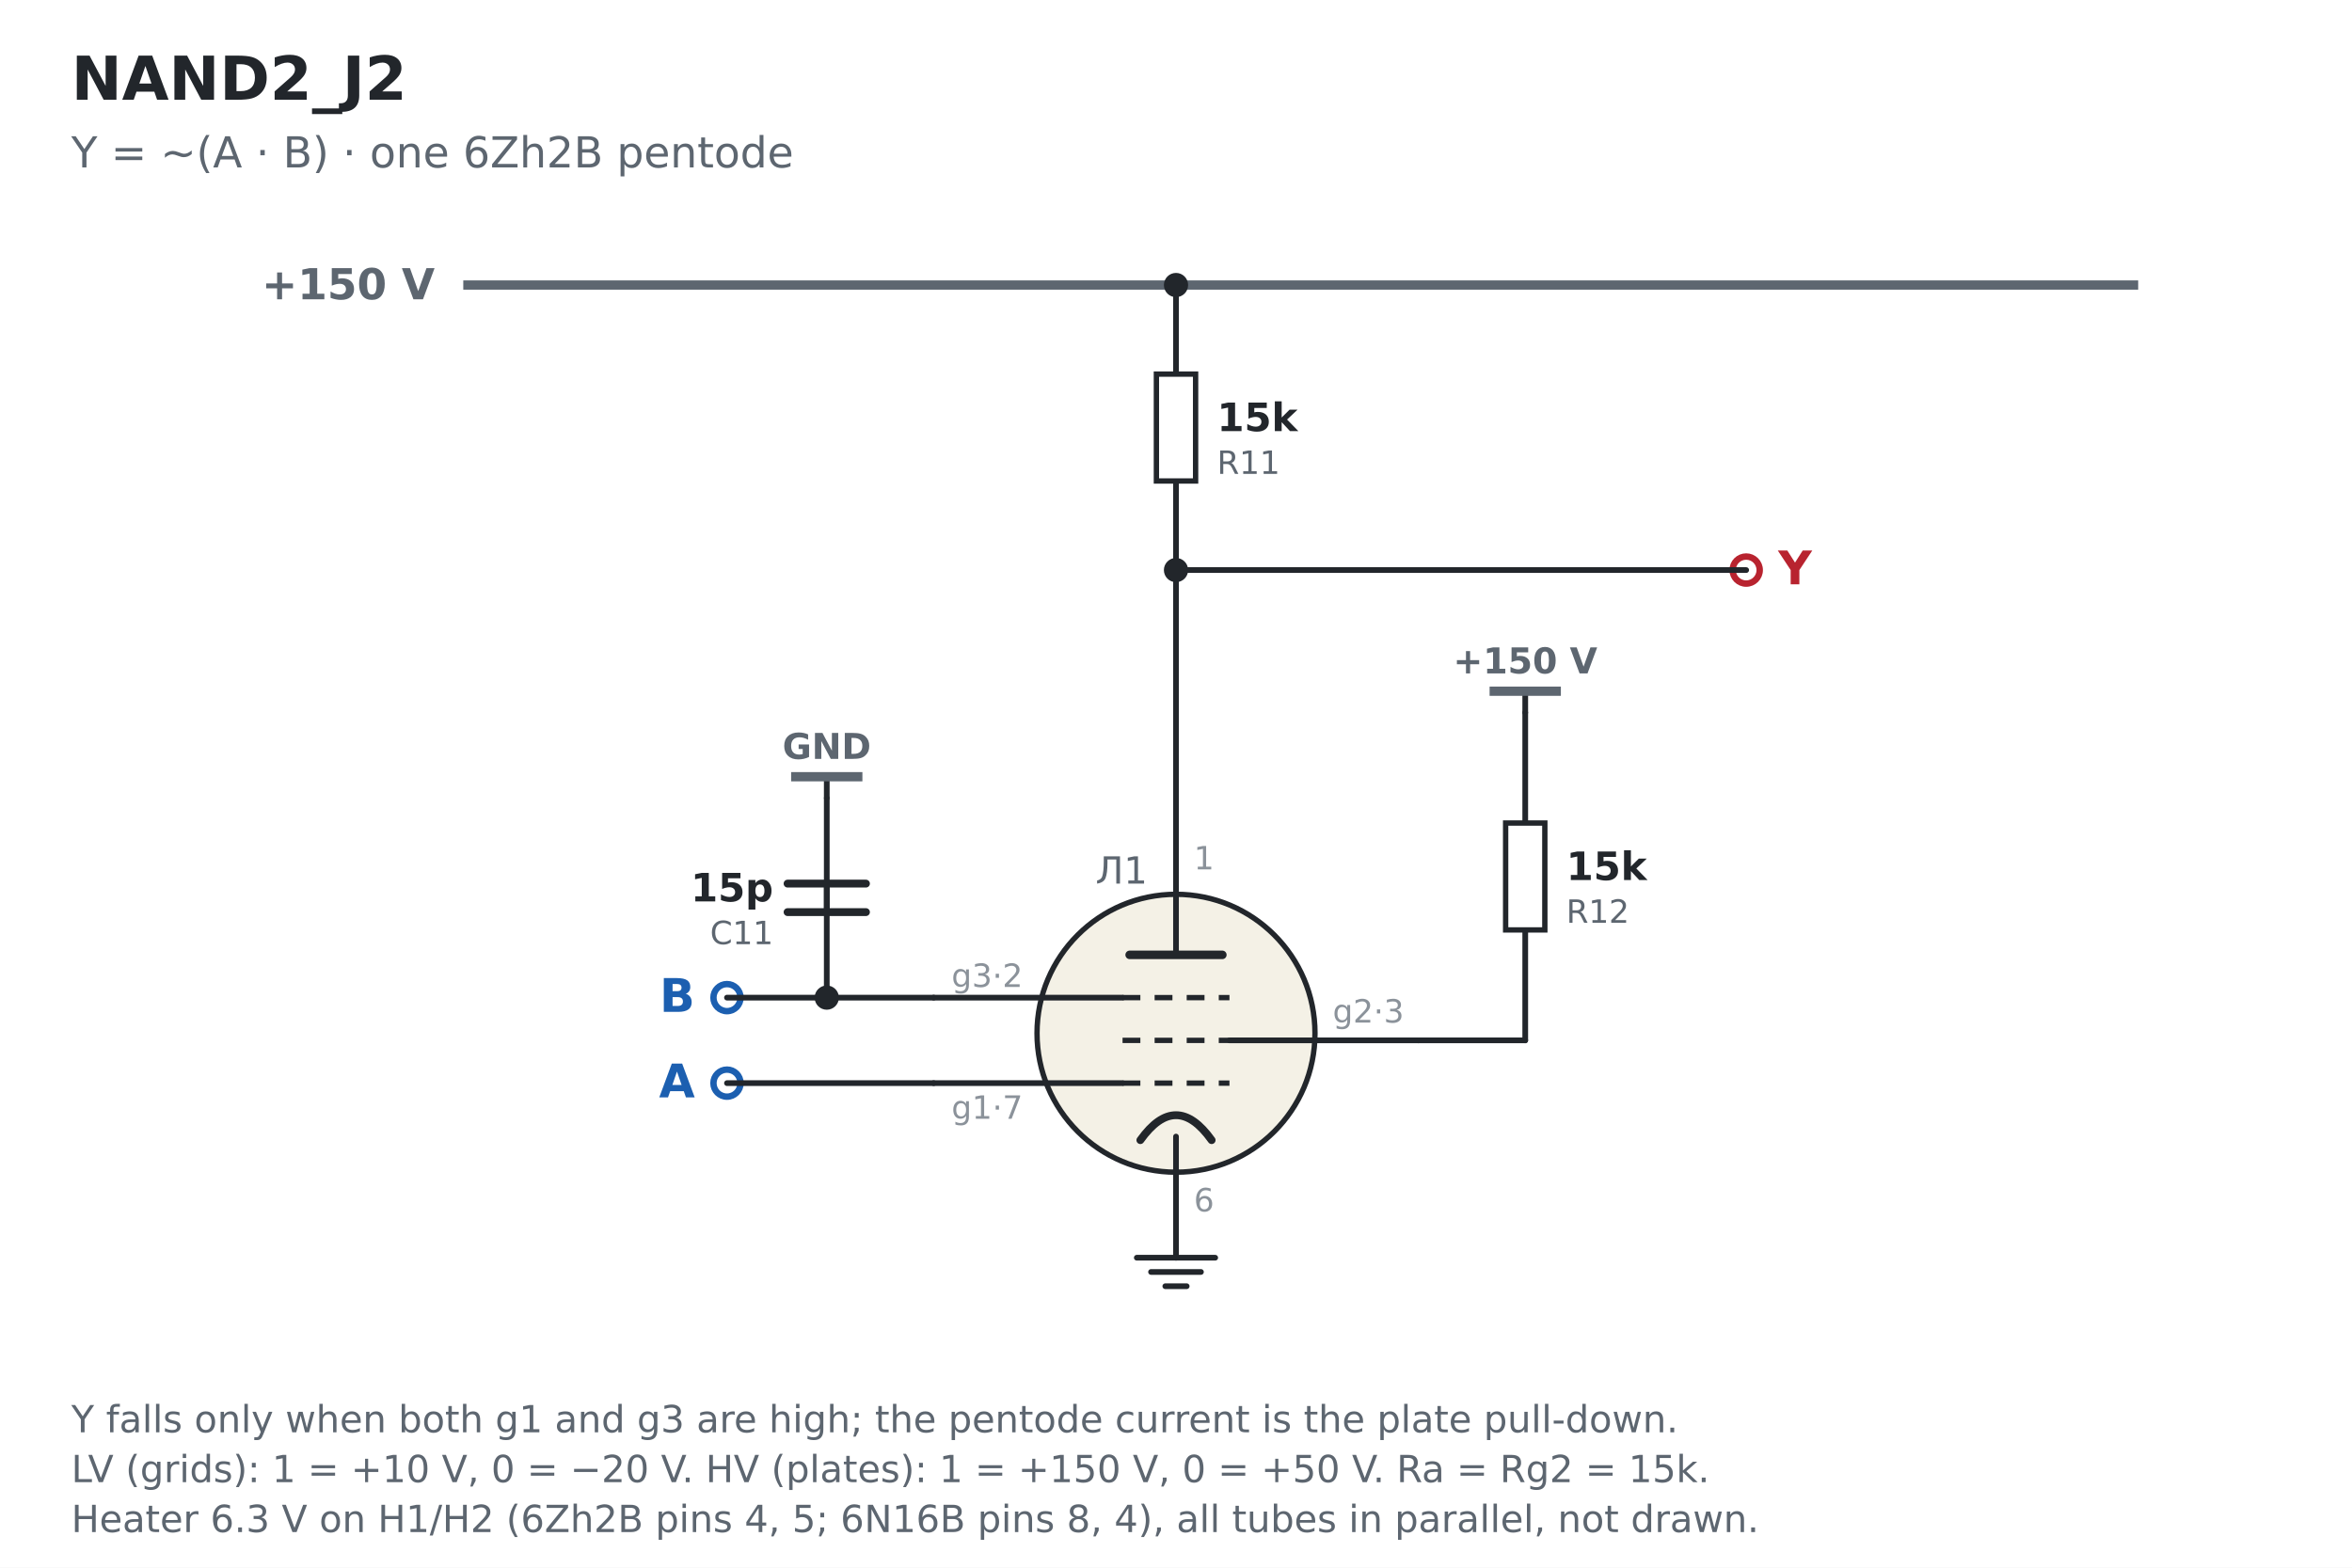
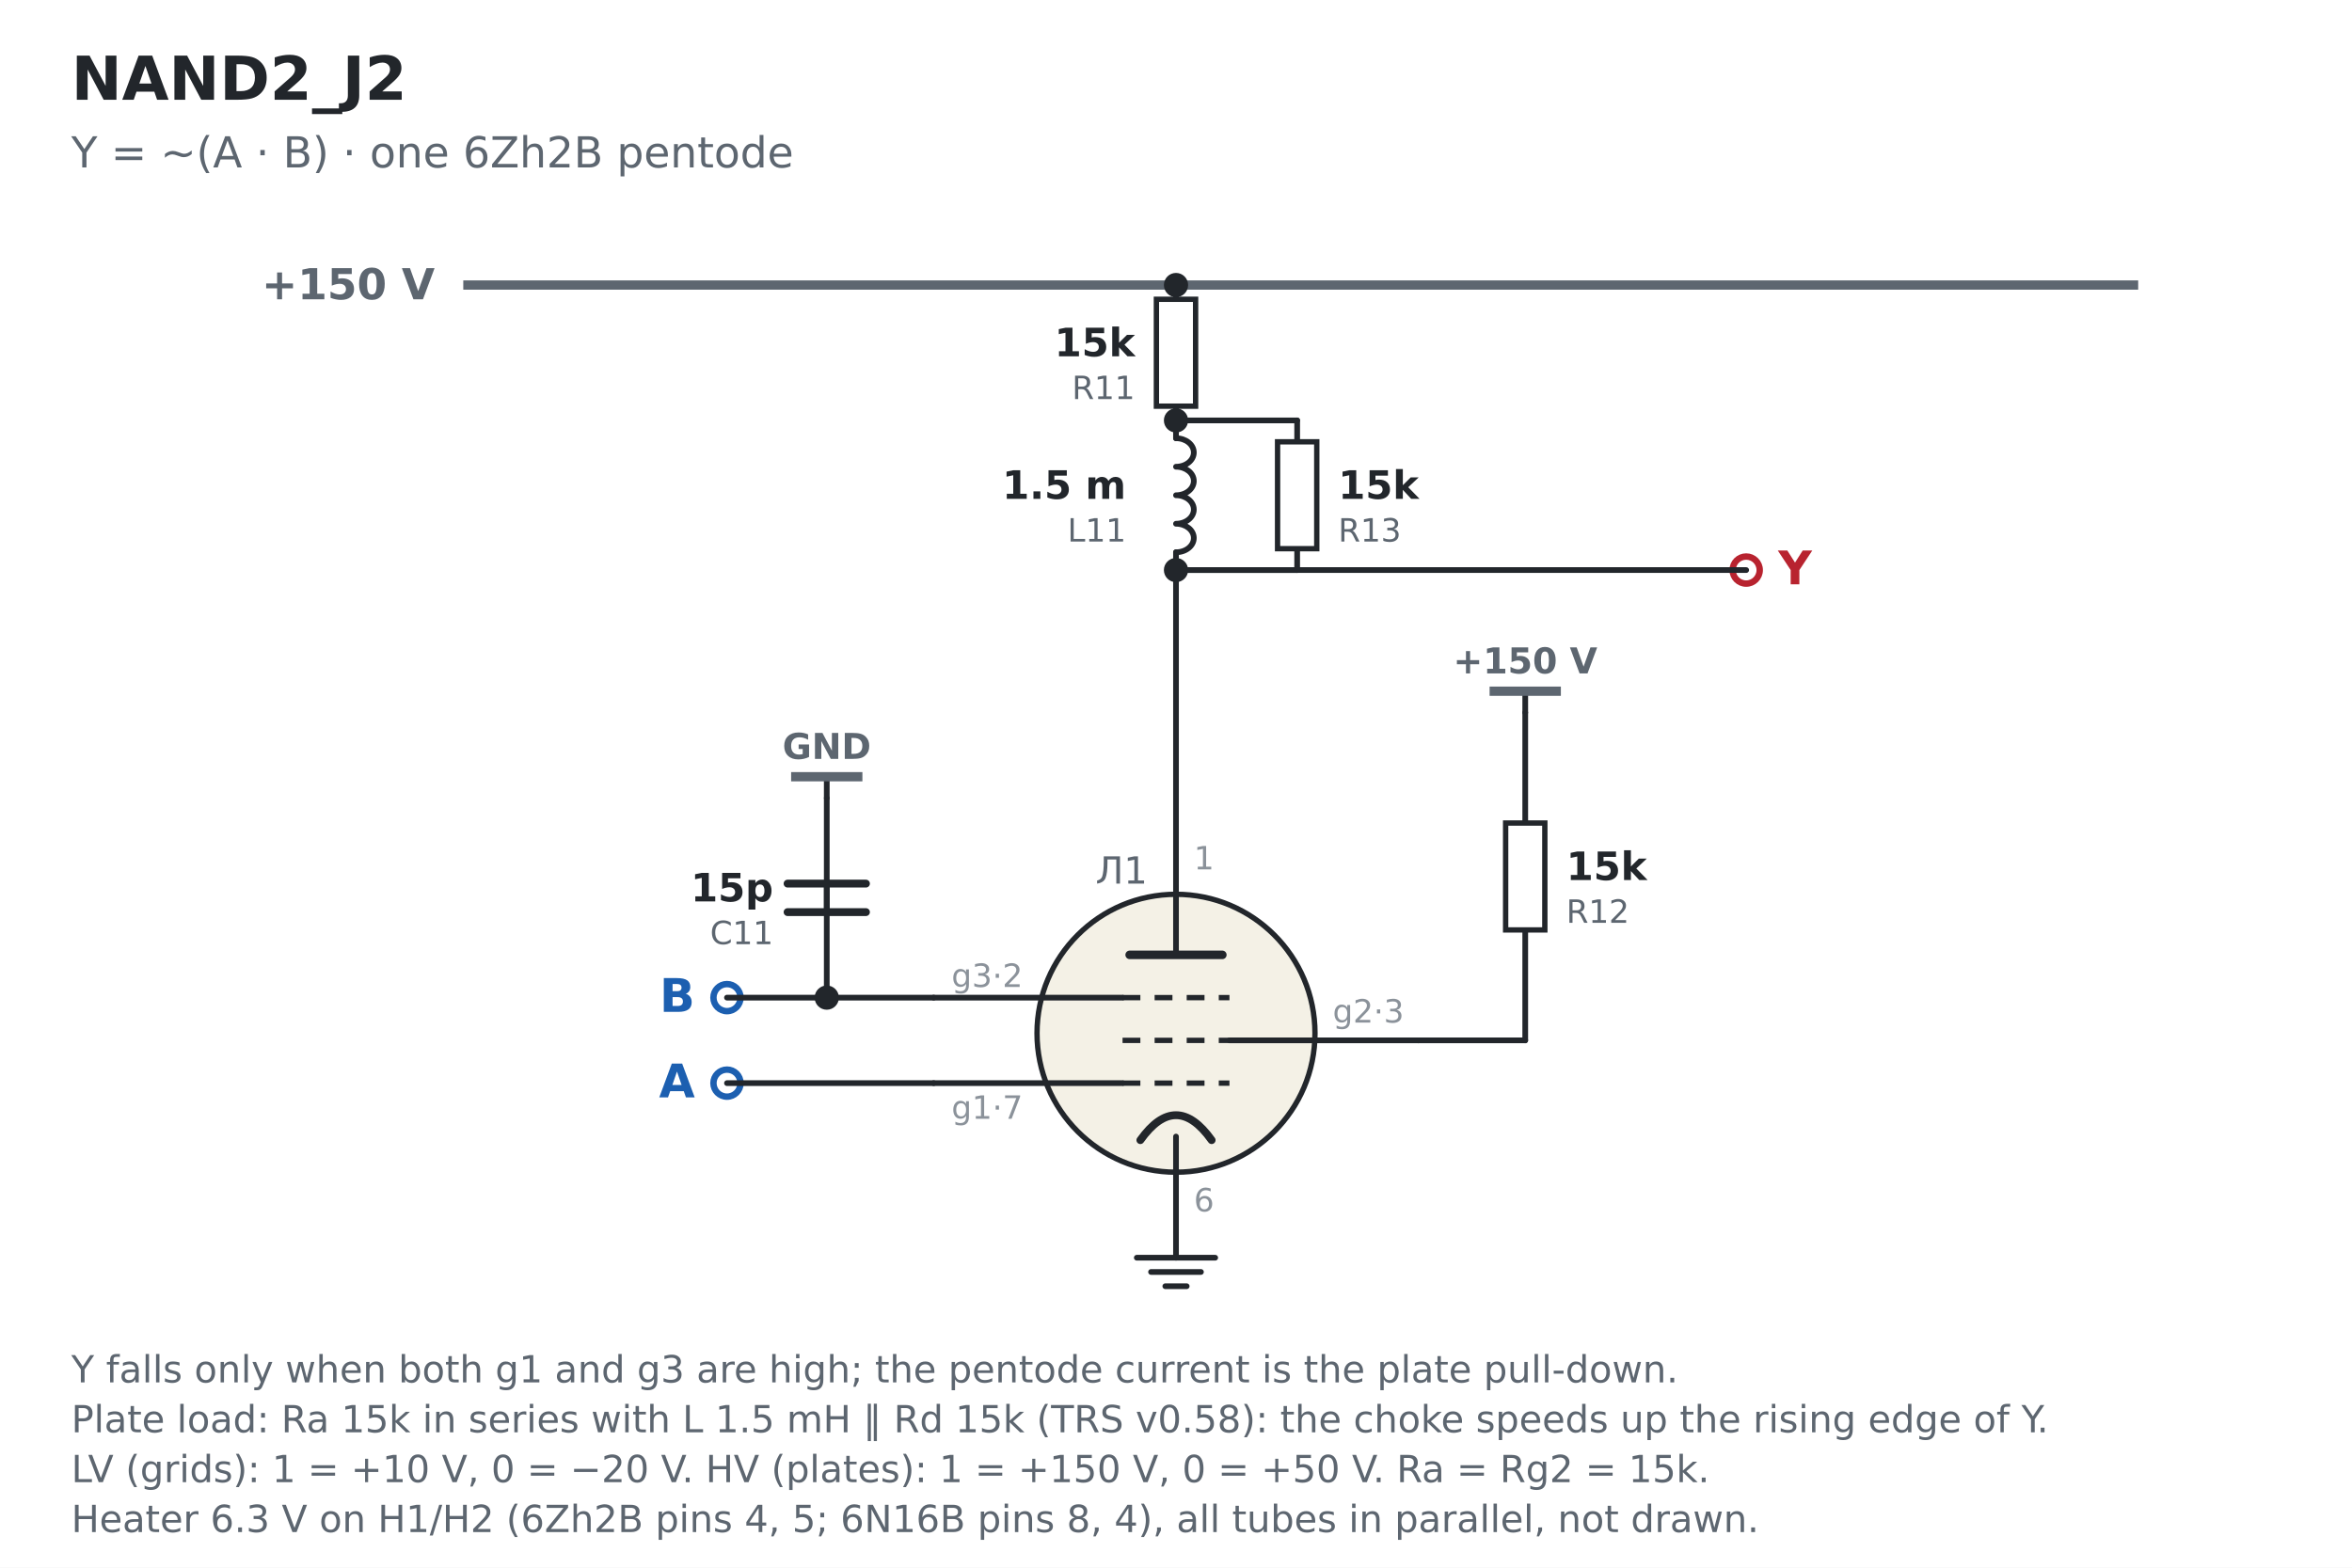
<svg xmlns="http://www.w3.org/2000/svg" viewBox="0 0 660 440" width="660" height="440" font-family="DejaVu Sans, Arial, sans-serif" role="img" aria-label="NAND2_J2">
  <rect width="660" height="440" fill="#ffffff" />
  <text x="20" y="28" font-size="17" font-weight="bold" fill="#22262b">NAND2_J2</text>
  <text x="20" y="47" font-size="12" fill="#5d6670">Y = ~(A · B)  ·  one 6Zh2B pentode</text>
  <line x1="130" y1="80" x2="600" y2="80" stroke="#5d6670" stroke-width="2.6" stroke-linecap="butt" />
  <text x="122" y="84" font-size="12" fill="#5d6670" text-anchor="end" font-weight="bold" font-style="normal">+150 V</text>
  <circle cx="330" cy="290" r="39" fill="#f4f1e6" stroke="#22262b" stroke-width="1.5" />
  <line x1="317" y1="268" x2="343" y2="268" stroke="#22262b" stroke-width="2.4" stroke-linecap="round" />
  <line x1="330" y1="268" x2="330" y2="234" stroke="#22262b" stroke-width="1.6" stroke-linecap="round" />
  <line x1="315" y1="280" x2="345" y2="280" stroke="#22262b" stroke-width="1.5" stroke-linecap="butt" stroke-dasharray="5 4" />
  <line x1="315" y1="292" x2="345" y2="292" stroke="#22262b" stroke-width="1.5" stroke-linecap="butt" stroke-dasharray="5 4" />
  <line x1="315" y1="304" x2="345" y2="304" stroke="#22262b" stroke-width="1.5" stroke-linecap="butt" stroke-dasharray="5 4" />
  <line x1="315" y1="280" x2="262" y2="280" stroke="#22262b" stroke-width="1.6" stroke-linecap="round" />
  <line x1="345" y1="292" x2="398" y2="292" stroke="#22262b" stroke-width="1.6" stroke-linecap="round" />
  <line x1="315" y1="304" x2="262" y2="304" stroke="#22262b" stroke-width="1.6" stroke-linecap="round" />
  <path d="M320,320 Q330,306 340,320" stroke="#22262b" stroke-width="2.2" fill="none" stroke-linejoin="round" stroke-linecap="round" />
  <line x1="330" y1="319" x2="330" y2="346" stroke="#22262b" stroke-width="1.6" stroke-linecap="round" />
  <text x="335" y="244" font-size="9" fill="#8b929a" text-anchor="start" font-weight="normal" font-style="normal">1</text>
  <text x="267" y="277" font-size="9" fill="#8b929a" text-anchor="start" font-weight="normal" font-style="normal">g3·2</text>
  <text x="267" y="314" font-size="9" fill="#8b929a" text-anchor="start" font-weight="normal" font-style="normal">g1·7</text>
  <text x="394" y="287" font-size="9" fill="#8b929a" text-anchor="end" font-weight="normal" font-style="normal">g2·3</text>
  <text x="335" y="340" font-size="9" fill="#8b929a" text-anchor="start" font-weight="normal" font-style="normal">6</text>
  <text x="322" y="248" font-size="10.5" fill="#5d6670" text-anchor="end" font-weight="normal" font-style="normal">Л1</text>
  <circle cx="204" cy="304" r="3.8" fill="#fff" stroke="#1c5fb0" stroke-width="1.8" />
  <text x="195" y="308" font-size="13" fill="#1c5fb0" text-anchor="end" font-weight="bold" font-style="normal">A</text>
  <circle cx="204" cy="280" r="3.8" fill="#fff" stroke="#1c5fb0" stroke-width="1.8" />
  <text x="195" y="284" font-size="13" fill="#1c5fb0" text-anchor="end" font-weight="bold" font-style="normal">B</text>
  <line x1="232" y1="280" x2="232" y2="248" stroke="#22262b" stroke-width="1.6" stroke-linecap="round" />
  <line x1="232" y1="256" x2="232" y2="224" stroke="#22262b" stroke-width="1.6" stroke-linecap="round" />
  <line x1="221" y1="248" x2="243" y2="248" stroke="#22262b" stroke-width="2.2" stroke-linecap="round" />
  <line x1="221" y1="256" x2="243" y2="256" stroke="#22262b" stroke-width="2.2" stroke-linecap="round" />
  <text x="217" y="253" font-size="11" fill="#22262b" text-anchor="end" font-weight="bold" font-style="normal">15p</text>
  <text x="217" y="265" font-size="9" fill="#5d6670" text-anchor="end" font-weight="normal" font-style="normal">C11</text>
  <line x1="232" y1="224" x2="232" y2="218" stroke="#22262b" stroke-width="1.6" stroke-linecap="round" />
  <line x1="222" y1="218" x2="242" y2="218" stroke="#5d6670" stroke-width="2.6" stroke-linecap="butt" />
  <text x="232" y="213" font-size="10" fill="#5d6670" text-anchor="middle" font-weight="bold" font-style="normal">GND</text>
  <line x1="428" y1="200" x2="428" y2="231" stroke="#22262b" stroke-width="1.6" stroke-linecap="round" />
  <line x1="428" y1="261" x2="428" y2="292" stroke="#22262b" stroke-width="1.6" stroke-linecap="round" />
  <rect x="422.5" y="231" width="11" height="30" fill="#fff" stroke="#22262b" stroke-width="1.5" />
  <text x="439.5" y="247" font-size="11" fill="#22262b" text-anchor="start" font-weight="bold" font-style="normal">15k</text>
  <text x="439.5" y="259" font-size="9" fill="#5d6670" text-anchor="start" font-weight="normal" font-style="normal">R12</text>
  <line x1="428" y1="200" x2="428" y2="194" stroke="#22262b" stroke-width="1.6" stroke-linecap="round" />
  <line x1="418" y1="194" x2="438" y2="194" stroke="#5d6670" stroke-width="2.6" stroke-linecap="butt" />
  <text x="428" y="189" font-size="10" fill="#5d6670" text-anchor="middle" font-weight="bold" font-style="normal">+150 V</text>
  <line x1="330" y1="346" x2="330" y2="353" stroke="#22262b" stroke-width="1.6" stroke-linecap="round" />
  <line x1="319" y1="353" x2="341" y2="353" stroke="#22262b" stroke-width="1.6" stroke-linecap="round" />
  <line x1="323" y1="357" x2="337" y2="357" stroke="#22262b" stroke-width="1.6" stroke-linecap="round" />
  <line x1="327" y1="361" x2="333" y2="361" stroke="#22262b" stroke-width="1.6" stroke-linecap="round" />
-   <line x1="330" y1="80" x2="330" y2="105" stroke="#22262b" stroke-width="1.6" stroke-linecap="round" />
-   <line x1="330" y1="135" x2="330" y2="160" stroke="#22262b" stroke-width="1.6" stroke-linecap="round" />
-   <rect x="324.5" y="105" width="11" height="30" fill="#fff" stroke="#22262b" stroke-width="1.5" />
-   <text x="341.5" y="121" font-size="11" fill="#22262b" text-anchor="start" font-weight="bold" font-style="normal">15k</text>
-   <text x="341.5" y="133" font-size="9" fill="#5d6670" text-anchor="start" font-weight="normal" font-style="normal">R11</text>
+   <line x1="330" y1="80" x2="330" y2="84" stroke="#22262b" stroke-width="1.6" stroke-linecap="round" />
+   <line x1="330" y1="114" x2="330" y2="118" stroke="#22262b" stroke-width="1.6" stroke-linecap="round" />
+   <rect x="324.5" y="84" width="11" height="30" fill="#fff" stroke="#22262b" stroke-width="1.5" />
+   <text x="318.5" y="100" font-size="11" fill="#22262b" text-anchor="end" font-weight="bold" font-style="normal">15k</text>
+   <text x="318.5" y="112" font-size="9" fill="#5d6670" text-anchor="end" font-weight="normal" font-style="normal">R11</text>
+   <line x1="330" y1="118" x2="330" y2="123" stroke="#22262b" stroke-width="1.6" stroke-linecap="round" />
+   <line x1="330" y1="155" x2="330" y2="160" stroke="#22262b" stroke-width="1.6" stroke-linecap="round" />
+   <path d="M330,123 a5,4 0 0 1 0,8 a5,4 0 0 1 0,8 a5,4 0 0 1 0,8 a5,4 0 0 1 0,8" stroke="#22262b" stroke-width="1.6" fill="none" stroke-linejoin="round" stroke-linecap="round" />
+   <text x="316" y="140" font-size="11" fill="#22262b" text-anchor="end" font-weight="bold" font-style="normal">1.5 m</text>
+   <text x="316" y="152" font-size="9" fill="#5d6670" text-anchor="end" font-weight="normal" font-style="normal">L11</text>
+   <line x1="364" y1="118" x2="364" y2="124" stroke="#22262b" stroke-width="1.6" stroke-linecap="round" />
+   <line x1="364" y1="154" x2="364" y2="160" stroke="#22262b" stroke-width="1.6" stroke-linecap="round" />
+   <rect x="358.5" y="124" width="11" height="30" fill="#fff" stroke="#22262b" stroke-width="1.5" />
+   <text x="375.5" y="140" font-size="11" fill="#22262b" text-anchor="start" font-weight="bold" font-style="normal">15k</text>
+   <text x="375.5" y="152" font-size="9" fill="#5d6670" text-anchor="start" font-weight="normal" font-style="normal">R13</text>
  <circle cx="490" cy="160" r="3.8" fill="#fff" stroke="#b8232f" stroke-width="1.8" />
  <text x="499" y="164" font-size="13" fill="#b8232f" text-anchor="start" font-weight="bold" font-style="normal">Y</text>
  <path d="M204,304 L262,304" fill="none" stroke="#22262b" stroke-width="1.6" stroke-linejoin="round" stroke-linecap="round" />
  <path d="M204,280 L262,280" fill="none" stroke="#22262b" stroke-width="1.6" stroke-linejoin="round" stroke-linecap="round" />
  <path d="M398,292 L428,292" fill="none" stroke="#22262b" stroke-width="1.6" stroke-linejoin="round" stroke-linecap="round" />
+   <path d="M330,118 L364,118" fill="none" stroke="#22262b" stroke-width="1.6" stroke-linejoin="round" stroke-linecap="round" />
+   <path d="M364,160 L330,160" fill="none" stroke="#22262b" stroke-width="1.6" stroke-linejoin="round" stroke-linecap="round" />
  <path d="M330,160 L330,234" fill="none" stroke="#22262b" stroke-width="1.6" stroke-linejoin="round" stroke-linecap="round" />
  <path d="M330,160 L490,160" fill="none" stroke="#22262b" stroke-width="1.6" stroke-linejoin="round" stroke-linecap="round" />
  <circle cx="232" cy="280" r="3.4" fill="#22262b" />
+   <circle cx="330" cy="118" r="3.4" fill="#22262b" />
+   <circle cx="330" cy="160" r="3.4" fill="#22262b" />
  <circle cx="330" cy="80" r="3.4" fill="#22262b" />
-   <circle cx="330" cy="160" r="3.4" fill="#22262b" />
-   <text x="20" y="402" font-size="10.5" fill="#5d6670">Y falls only when both g1 and g3 are high; the pentode current is the plate pull-down.</text>
+   <text x="20" y="388" font-size="10.5" fill="#5d6670">Y falls only when both g1 and g3 are high; the pentode current is the plate pull-down.</text>
+   <text x="20" y="402" font-size="10.5" fill="#5d6670">Plate load: Ra 15k in series with L 1.5 mH ‖ Rd 15k (TRS v0.58): the choke speeds up the rising edge of Y.</text>
  <text x="20" y="416" font-size="10.5" fill="#5d6670">LV (grids): 1 = +10 V, 0 = −20 V.   HV (plates): 1 = +150 V, 0 = +50 V.   Ra = Rg2 = 15k.</text>
  <text x="20" y="430" font-size="10.5" fill="#5d6670">Heater 6.3 V on H1/H2 (6Zh2B pins 4, 5; 6N16B pins 8, 4), all tubes in parallel, not drawn.</text>
</svg>
